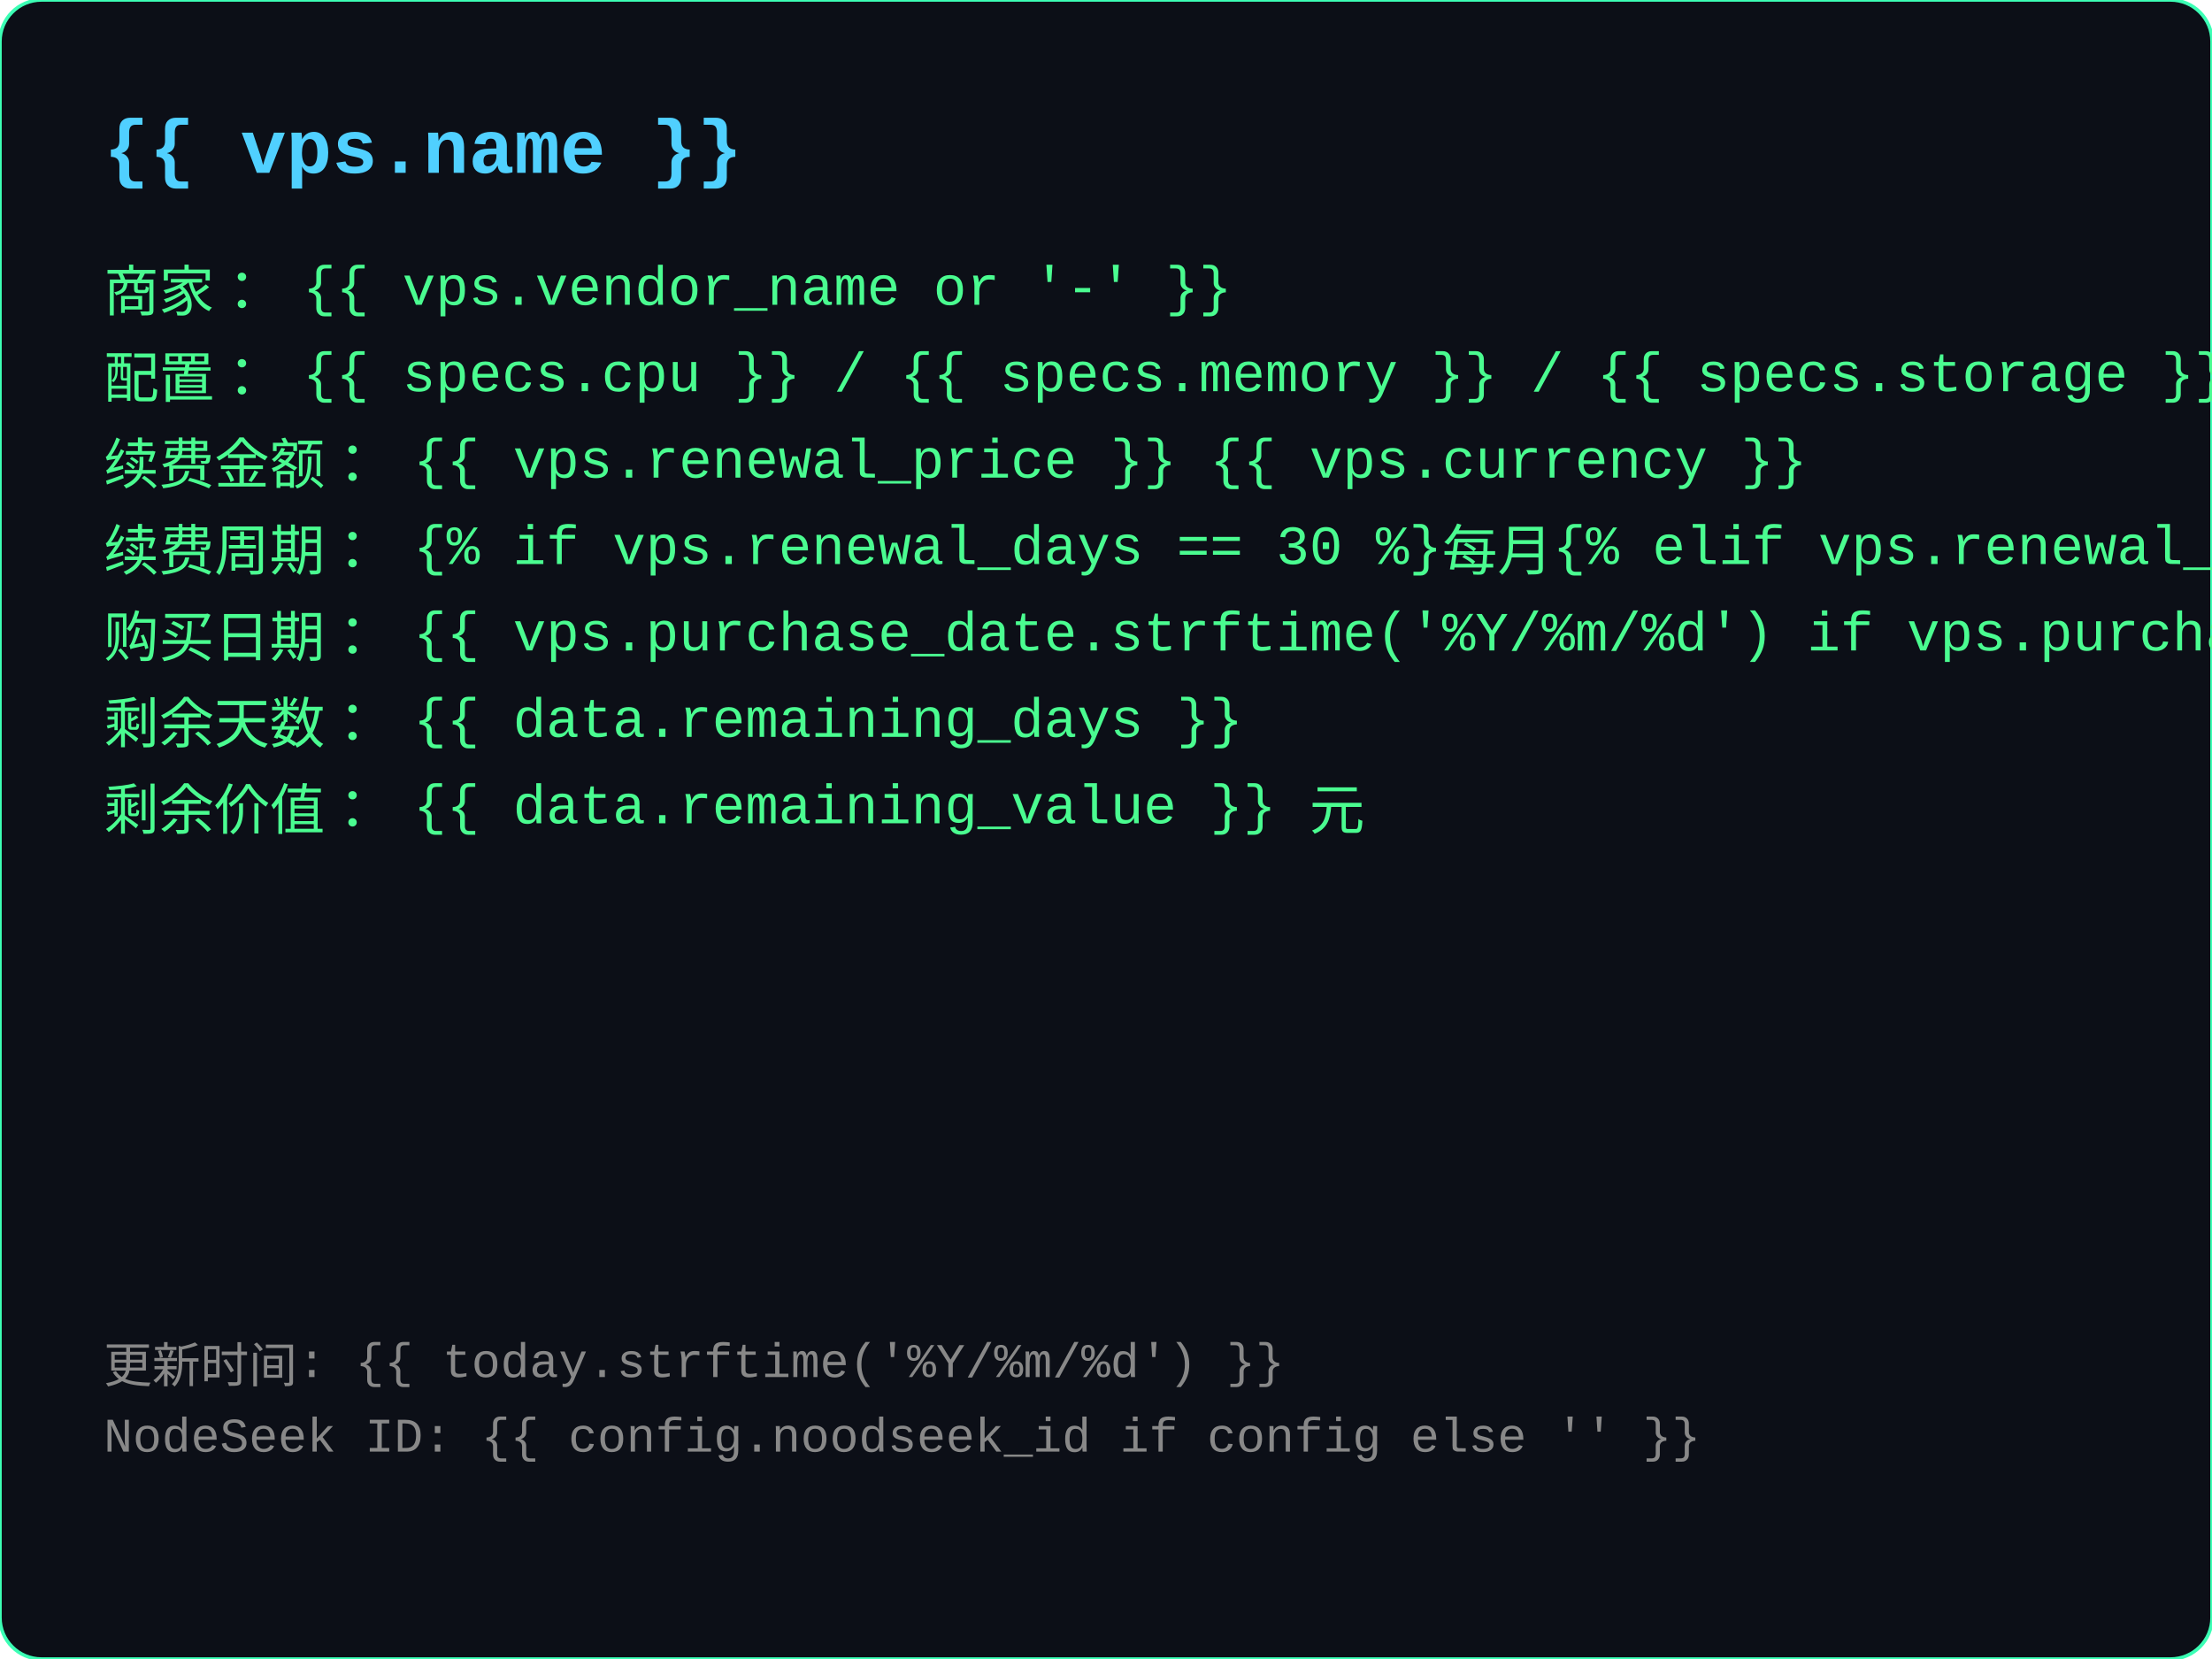
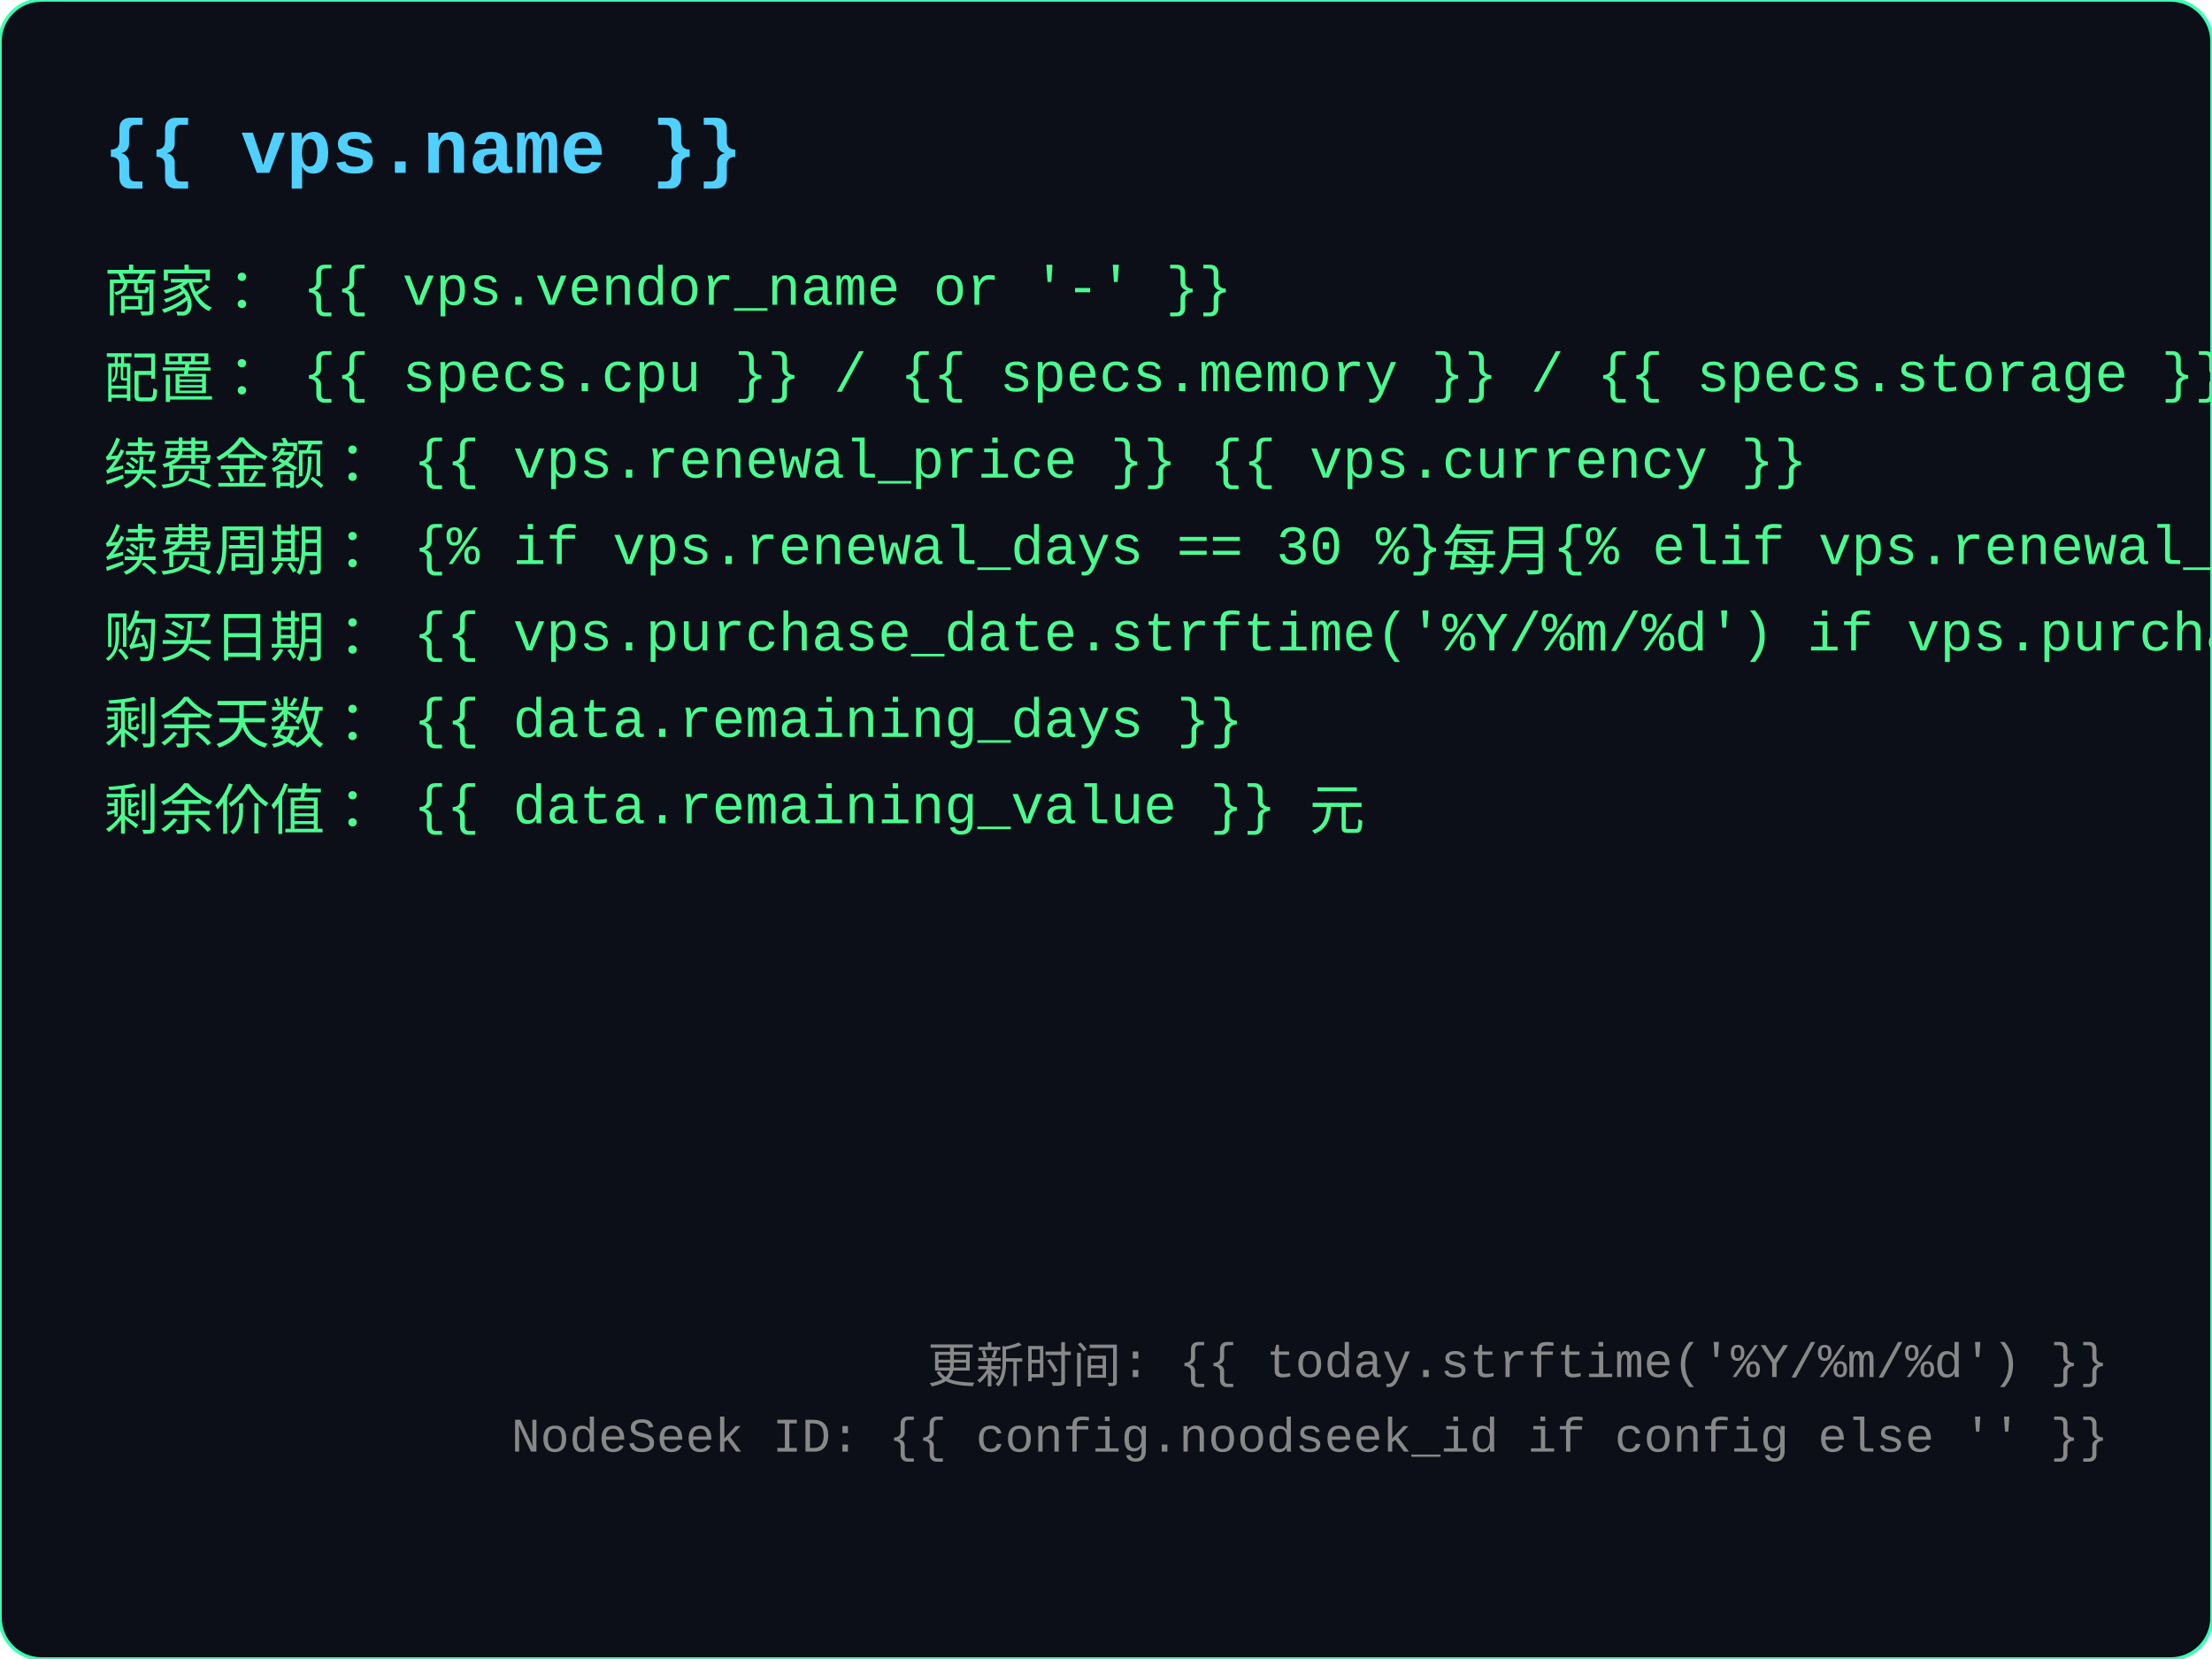
<svg xmlns="http://www.w3.org/2000/svg" width="640" height="480">
  <style>
    .title {
      fill: #50d0ff;
      font-size: 22px;
      font-family: 'JetBrains Mono', 'Courier New', monospace;
      font-weight: bold;
    }
    .label {
      fill: #4afc90;
      font-size: 16px;
      font-family: 'JetBrains Mono', 'Courier New', monospace;
    }
    .footer {
      fill: #888;
      font-size: 14px;
      font-family: 'JetBrains Mono', 'Courier New', monospace;
    }
    rect {
      fill: #0c0f17;
      stroke: #3cffb5;
      stroke-width: 1;
      rx: 12;
      ry: 12;
    }
  </style>
  <rect width="100%" height="100%" />
  <text x="30" y="50" class="title">{{ vps.name }}</text>
  <text x="30" y="90" class="label">商家： {{ vps.vendor_name or '-' }}</text>
  <text x="30" y="115" class="label">配置： {{ specs.cpu }} / {{ specs.memory }} / {{ specs.storage }}</text>
  <text x="30" y="140" class="label">续费金额： {{ vps.renewal_price }} {{ vps.currency }}</text>
  <text x="30" y="165" class="label">续费周期： {% if vps.renewal_days == 30 %}每月{% elif vps.renewal_days == 90 %}每季度{% elif vps.renewal_days == 365 %}每年{% elif vps.renewal_days == 1095 %}三年{% elif vps.renewal_days %}{{ vps.renewal_days }}天{% else %}-{% endif %}</text>
  <text x="30" y="190" class="label">购买日期： {{ vps.purchase_date.strftime('%Y/%m/%d') if vps.purchase_date else '-' }}</text>
  <text x="30" y="215" class="label">剩余天数： {{ data.remaining_days }}</text>
  <text x="30" y="240" class="label">剩余价值： {{ data.remaining_value }} 元</text>
-   <text x="30" y="400" class="footer">更新时间: {{ today.strftime('%Y/%m/%d') }}</text>
-   <text x="30" y="420" class="footer">NodeSeek ID: {{ config.noodseek_id if config else '' }}</text>
+   <text x="610" y="400" class="footer" text-anchor="end">更新时间: {{ today.strftime('%Y/%m/%d') }}</text>
+   <text x="610" y="420" class="footer" text-anchor="end">NodeSeek ID: {{ config.noodseek_id if config else '' }}</text>
</svg>
